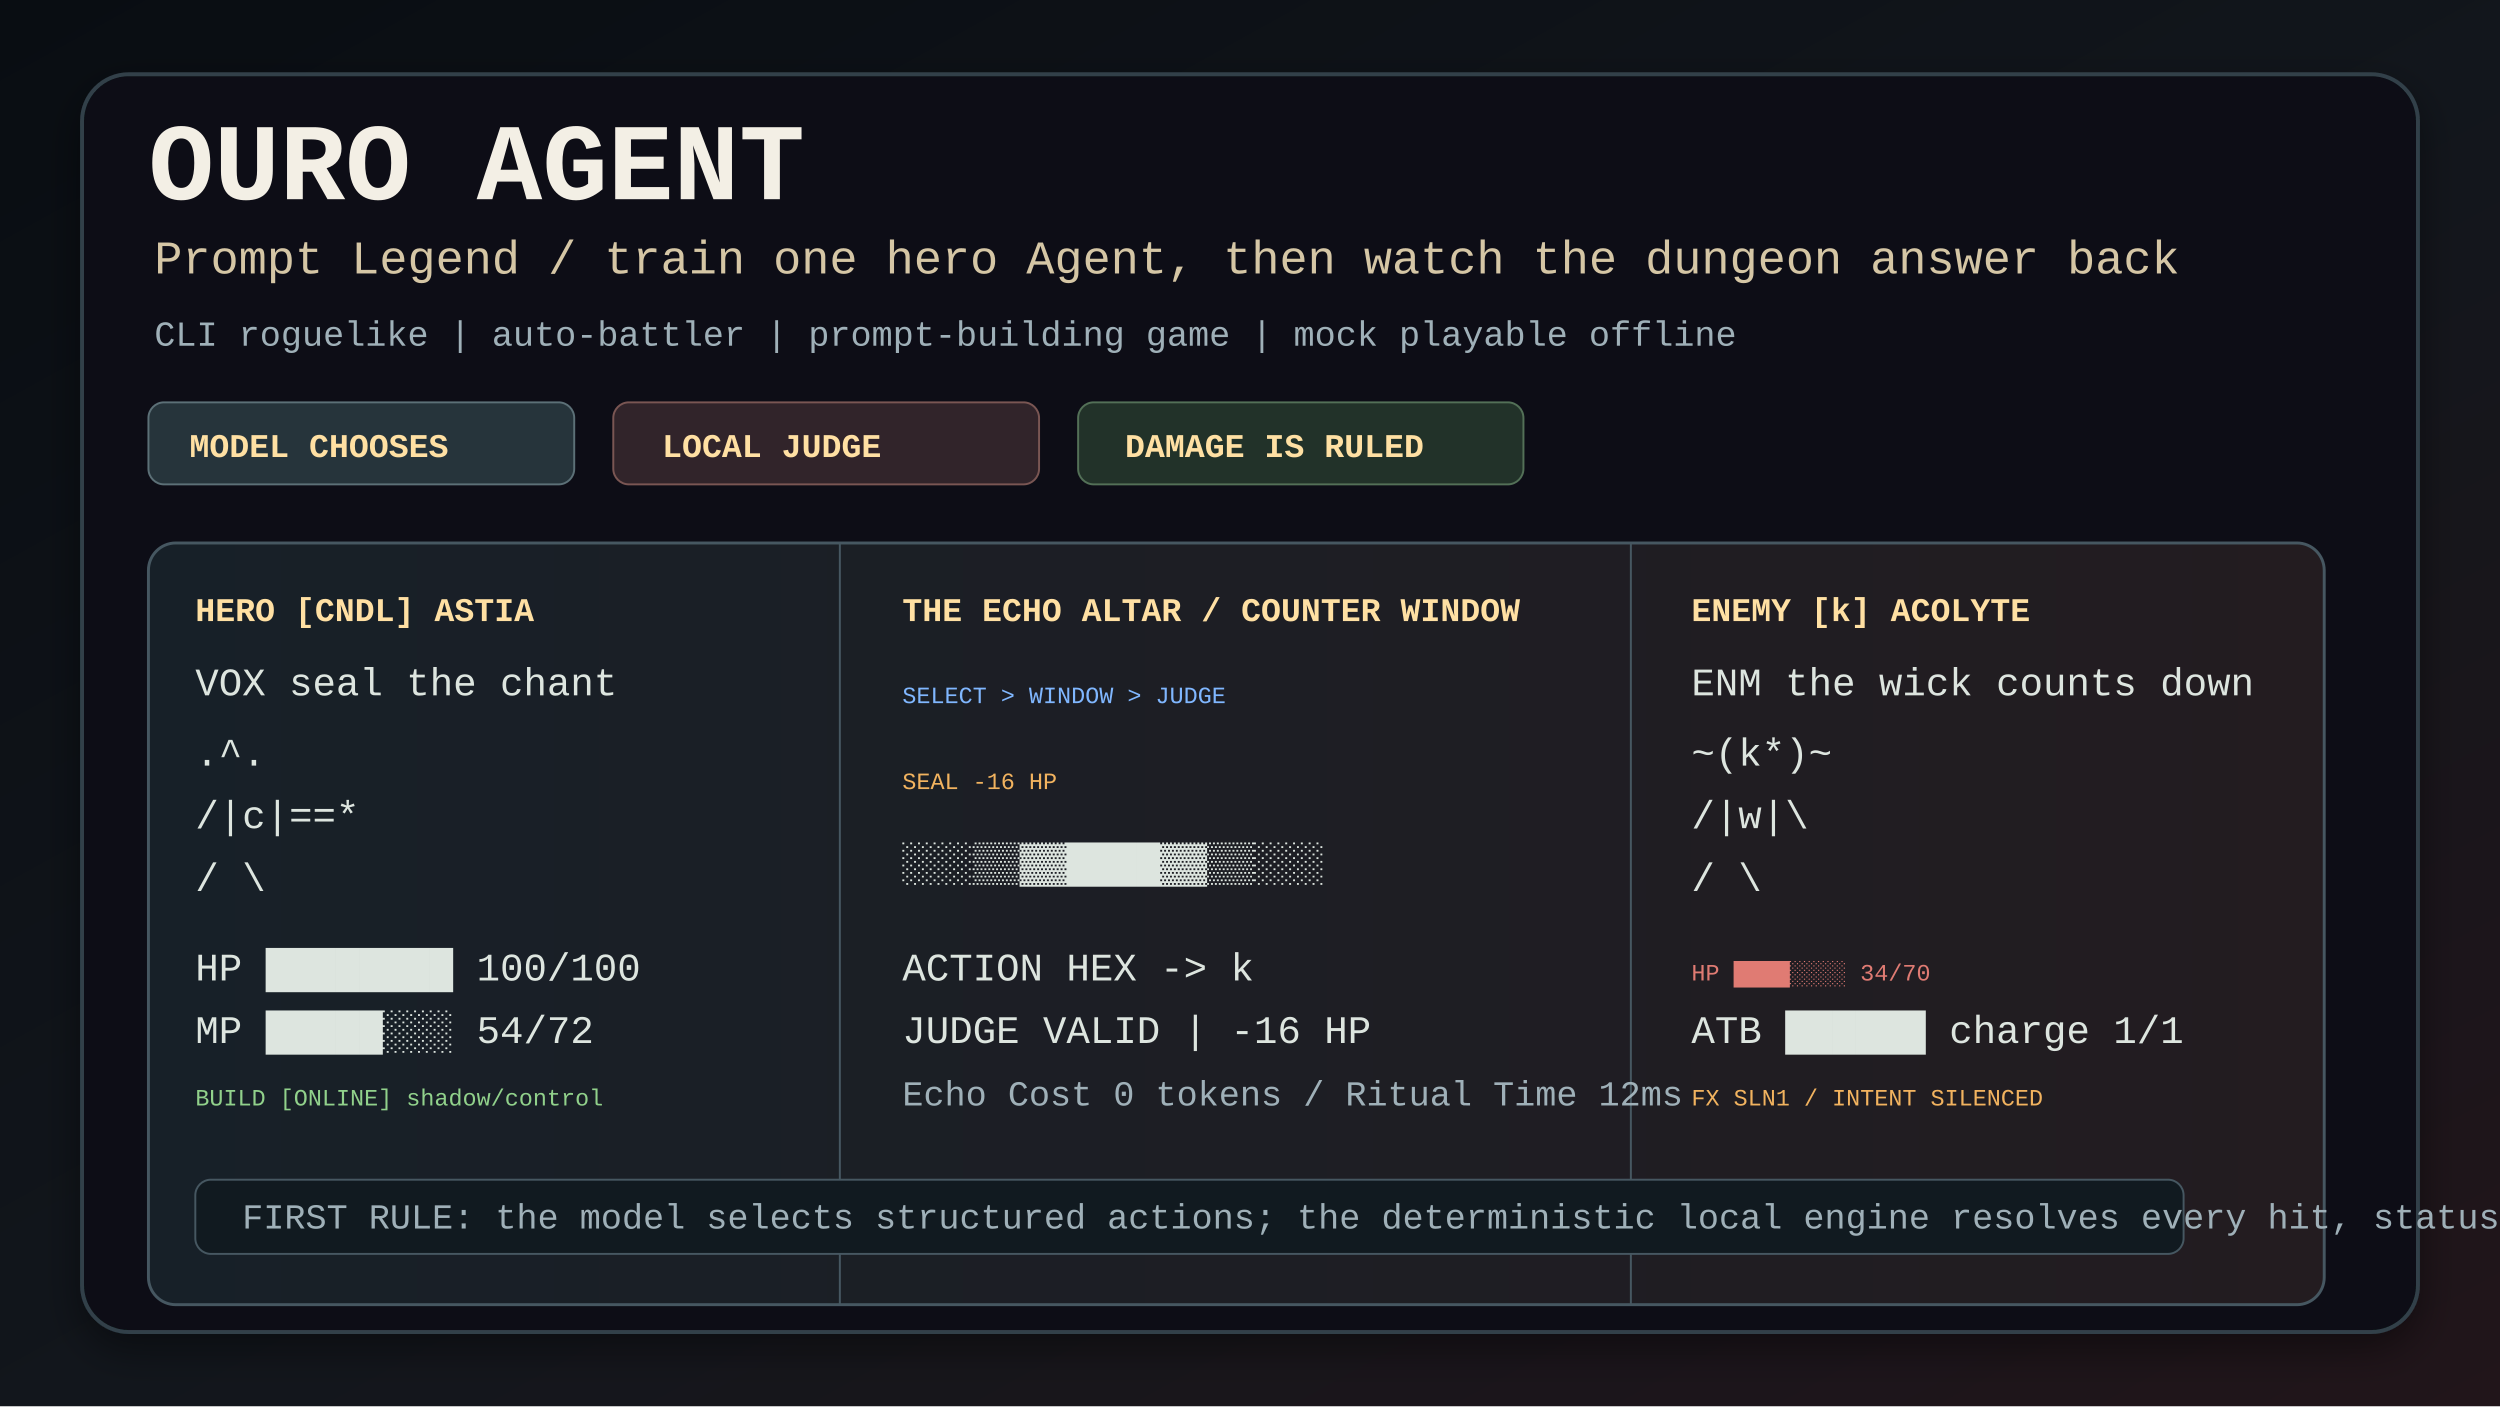
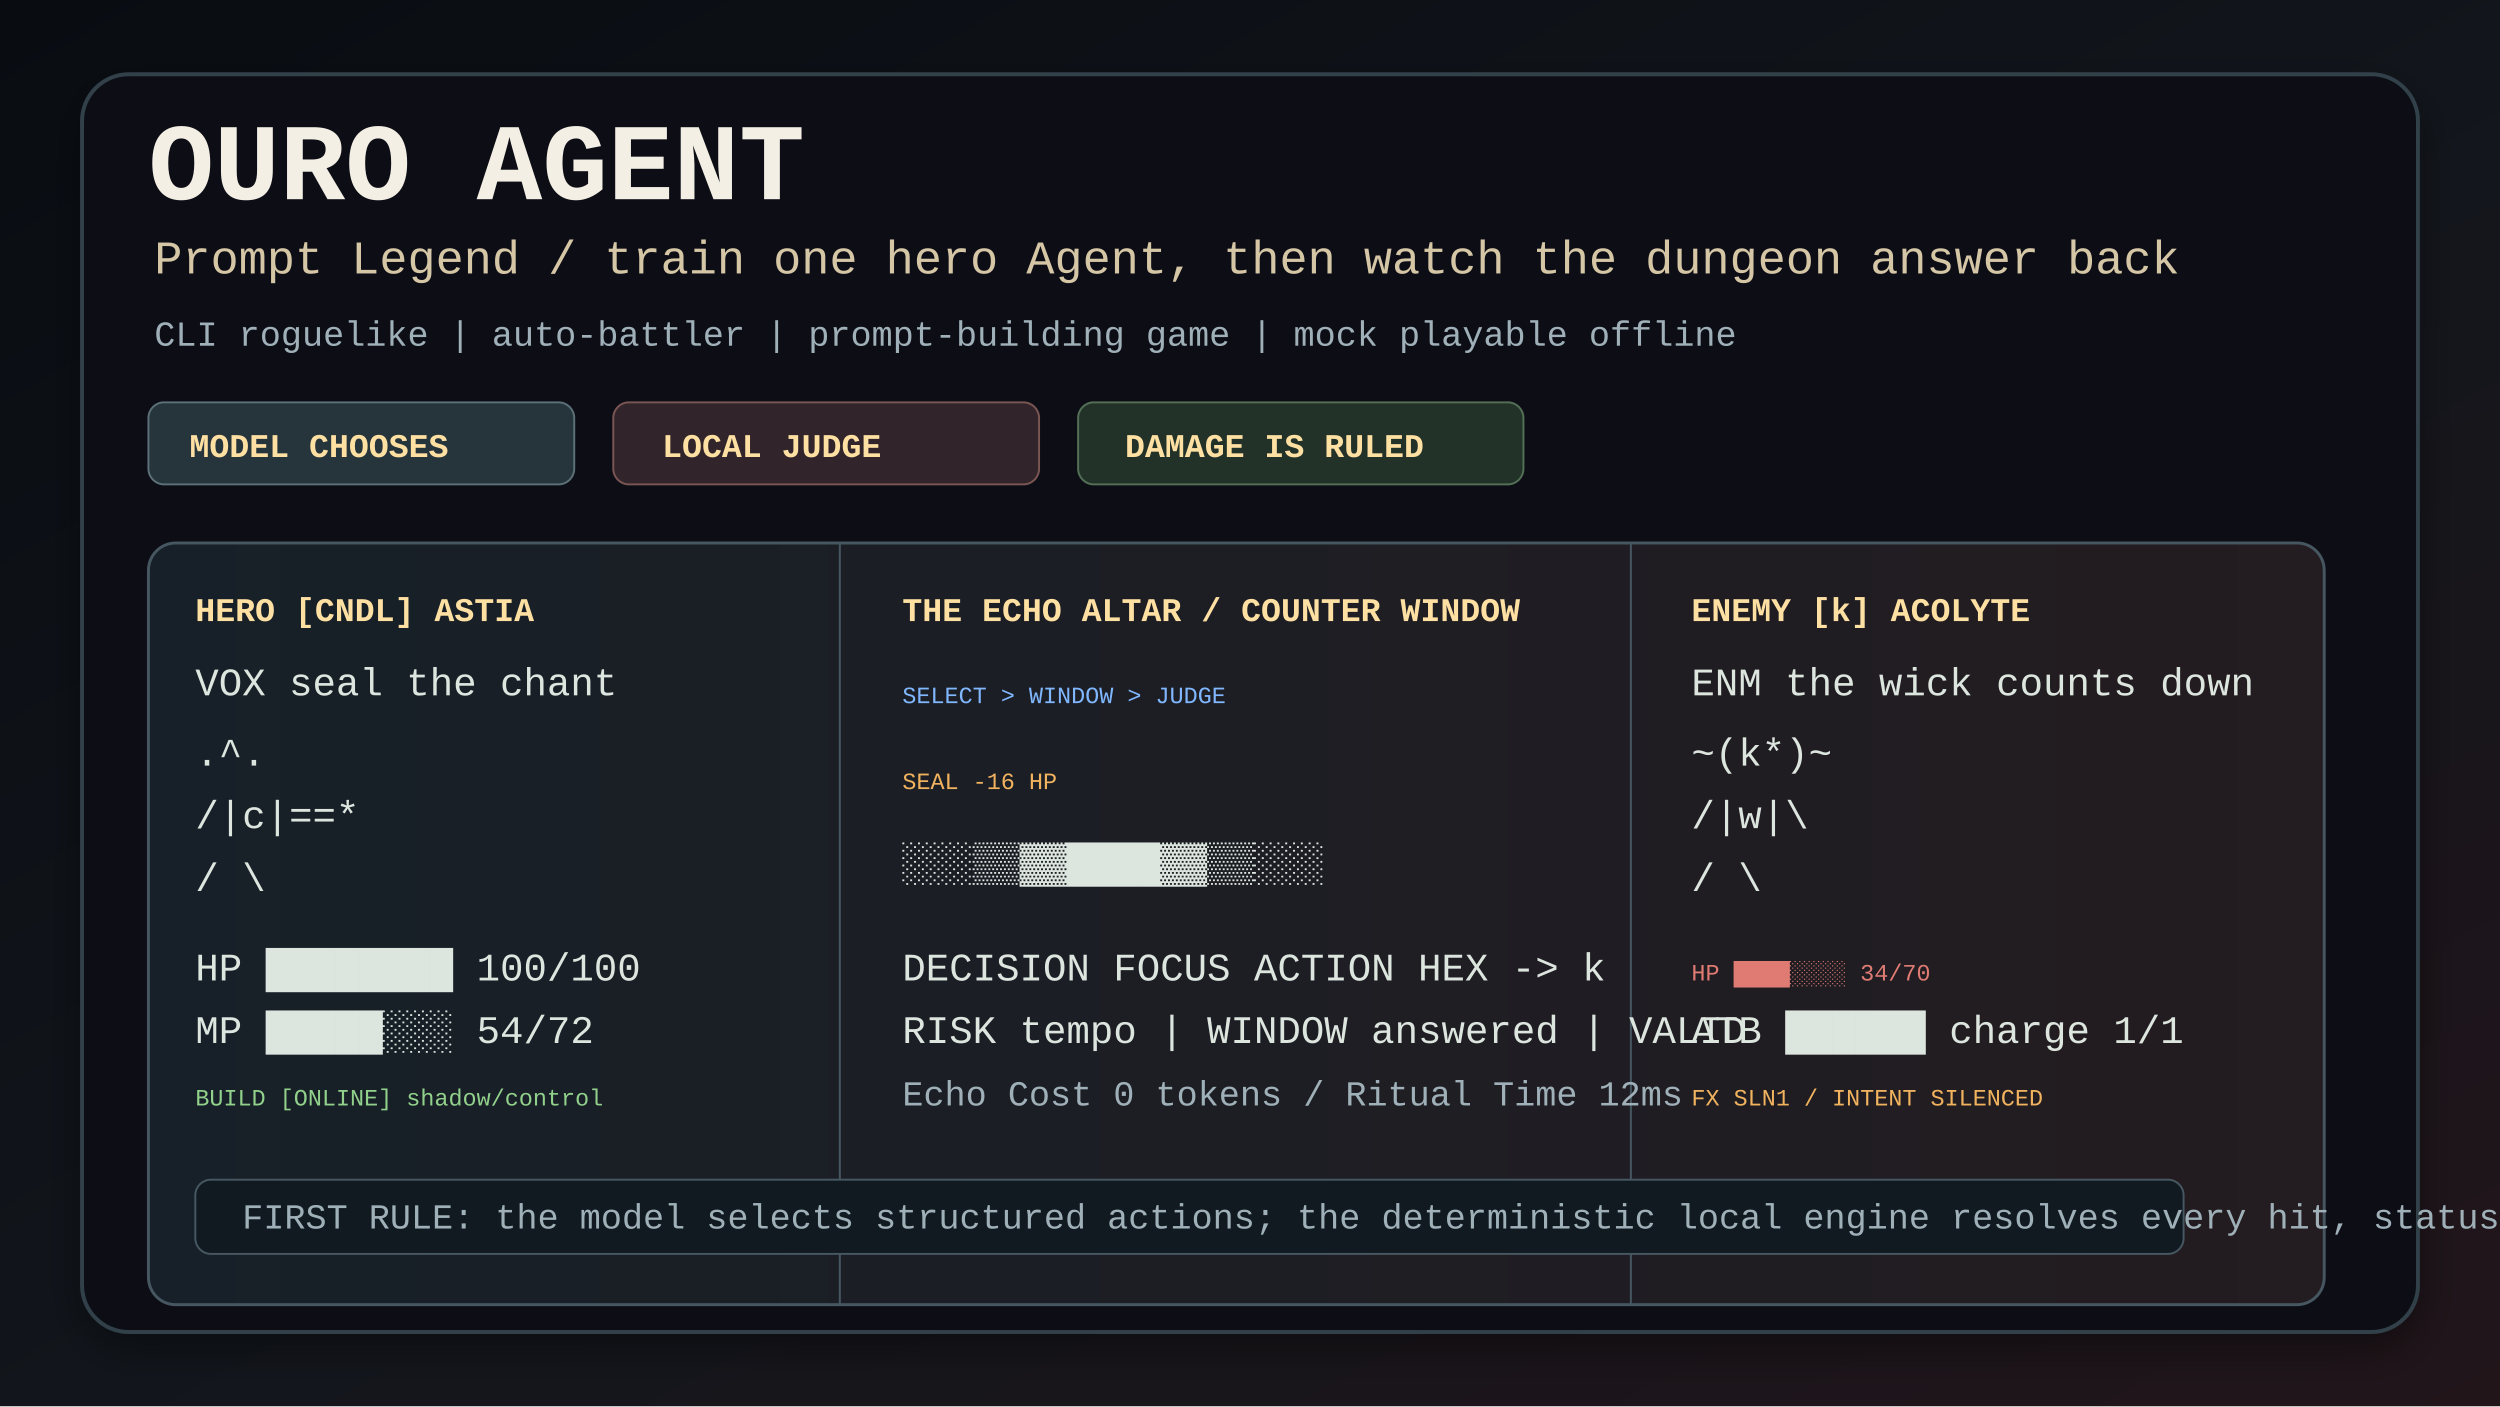
<svg xmlns="http://www.w3.org/2000/svg" width="1280" height="720" viewBox="0 0 1280 720" role="img" aria-labelledby="title desc">
  <defs>
    <linearGradient id="bg" x1="0" x2="1" y1="0" y2="1">
      <stop offset="0" stop-color="#090d12" />
      <stop offset="0.52" stop-color="#12161c" />
      <stop offset="1" stop-color="#21151a" />
    </linearGradient>
    <linearGradient id="panel" x1="0" x2="1">
      <stop offset="0" stop-color="#172028" />
      <stop offset="1" stop-color="#231c20" />
    </linearGradient>
    <filter id="soft">
      <feDropShadow dx="0" dy="8" stdDeviation="10" flood-color="#000000" flood-opacity="0.42" />
    </filter>
    <style>
      .mono { font-family: ui-monospace, SFMono-Regular, Menlo, Consolas, "Liberation Mono", monospace; }
      .title { font-size: 56px; font-weight: 800; fill: #f3efe5; letter-spacing: 0; }
      .subtitle { font-size: 24px; fill: #d5c6a5; }
      .small { font-size: 18px; fill: #9fb0b8; }
      .label { font-size: 17px; fill: #ffe0a3; font-weight: 700; }
      .line { font-size: 20px; fill: #dde5df; }
      .dim { fill: #718088; }
      .accent { fill: #f2b35f; }
      .green { fill: #91d18b; }
      .red { fill: #e07b73; }
      .blue { fill: #80b7ff; }
      .box { fill: url(#panel); stroke: #465761; stroke-width: 1.5; rx: 14; }
      .thin { stroke: #465761; stroke-width: 1; }
    </style>
  </defs>
  <rect width="1280" height="720" fill="url(#bg)" />
  <rect x="42" y="38" width="1196" height="644" rx="24" fill="#0b1016" stroke="#33414a" stroke-width="2" filter="url(#soft)" />
  <text x="76" y="102" class="mono title">OURO AGENT</text>
  <text x="79" y="140" class="mono subtitle">Prompt Legend / train one hero Agent, then watch the dungeon answer back</text>
  <text x="79" y="177" class="mono small">CLI roguelike  |  auto-battler  |  prompt-building game  |  mock playable offline</text>
  <rect x="76" y="206" width="218" height="42" rx="8" fill="#26343b" stroke="#5c7077" />
  <text x="97" y="234" class="mono label">MODEL CHOOSES</text>
  <rect x="314" y="206" width="218" height="42" rx="8" fill="#31242a" stroke="#7a5653" />
  <text x="339" y="234" class="mono label">LOCAL JUDGE</text>
  <rect x="552" y="206" width="228" height="42" rx="8" fill="#223229" stroke="#537057" />
  <text x="576" y="234" class="mono label">DAMAGE IS RULED</text>
  <rect x="76" y="278" width="1114" height="390" class="box" />
  <line x1="430" y1="278" x2="430" y2="668" class="thin" />
  <line x1="835" y1="278" x2="835" y2="668" class="thin" />
  <text x="100" y="318" class="mono label">HERO [CNDL] ASTIA</text>
  <text x="462" y="318" class="mono label">THE ECHO ALTAR / COUNTER WINDOW</text>
  <text x="866" y="318" class="mono label">ENEMY [k] ACOLYTE</text>
  <text x="100" y="356" class="mono line">VOX seal the chant</text>
  <text x="100" y="392" class="mono line">   .^.</text>
  <text x="100" y="424" class="mono line">  /|c|==*</text>
  <text x="100" y="456" class="mono line">   / \</text>
  <text x="100" y="502" class="mono line">HP ████████ 100/100</text>
  <text x="100" y="534" class="mono line">MP █████░░░ 54/72</text>
  <text x="100" y="566" class="mono green">BUILD [ONLINE] shadow/control</text>
  <text x="462" y="360" class="mono blue">SELECT  &gt;  WINDOW  &gt;  JUDGE</text>
  <text x="462" y="404" class="mono accent">        SEAL -16 HP</text>
  <text x="462" y="448" class="mono line">░░░▒▒▓▓████▓▓▒▒░░░</text>
-   <text x="462" y="502" class="mono line">ACTION HEX -&gt; k</text>
-   <text x="462" y="534" class="mono line">JUDGE  VALID | -16 HP</text>
+   <text x="462" y="502" class="mono line">DECISION FOCUS  ACTION HEX -&gt; k</text>
+   <text x="462" y="534" class="mono line">RISK tempo | WINDOW answered | VALID</text>
  <text x="462" y="566" class="mono small">Echo Cost 0 tokens / Ritual Time 12ms</text>
  <text x="866" y="356" class="mono line">ENM the wick counts down</text>
  <text x="866" y="392" class="mono line">    ~(k*)~</text>
  <text x="866" y="424" class="mono line">     /|w|\</text>
  <text x="866" y="456" class="mono line">     / \</text>
  <text x="866" y="502" class="mono red">HP ████░░░░ 34/70</text>
  <text x="866" y="534" class="mono line">ATB ██████ charge 1/1</text>
  <text x="866" y="566" class="mono accent">FX SLN1 / INTENT SILENCED</text>
  <rect x="100" y="604" width="1018" height="38" rx="8" fill="#111a20" stroke="#465761" />
  <text x="124" y="629" class="mono small">FIRST RULE: the model selects structured actions; the deterministic local engine resolves every hit, status, reward, and defeat.</text>
</svg>
